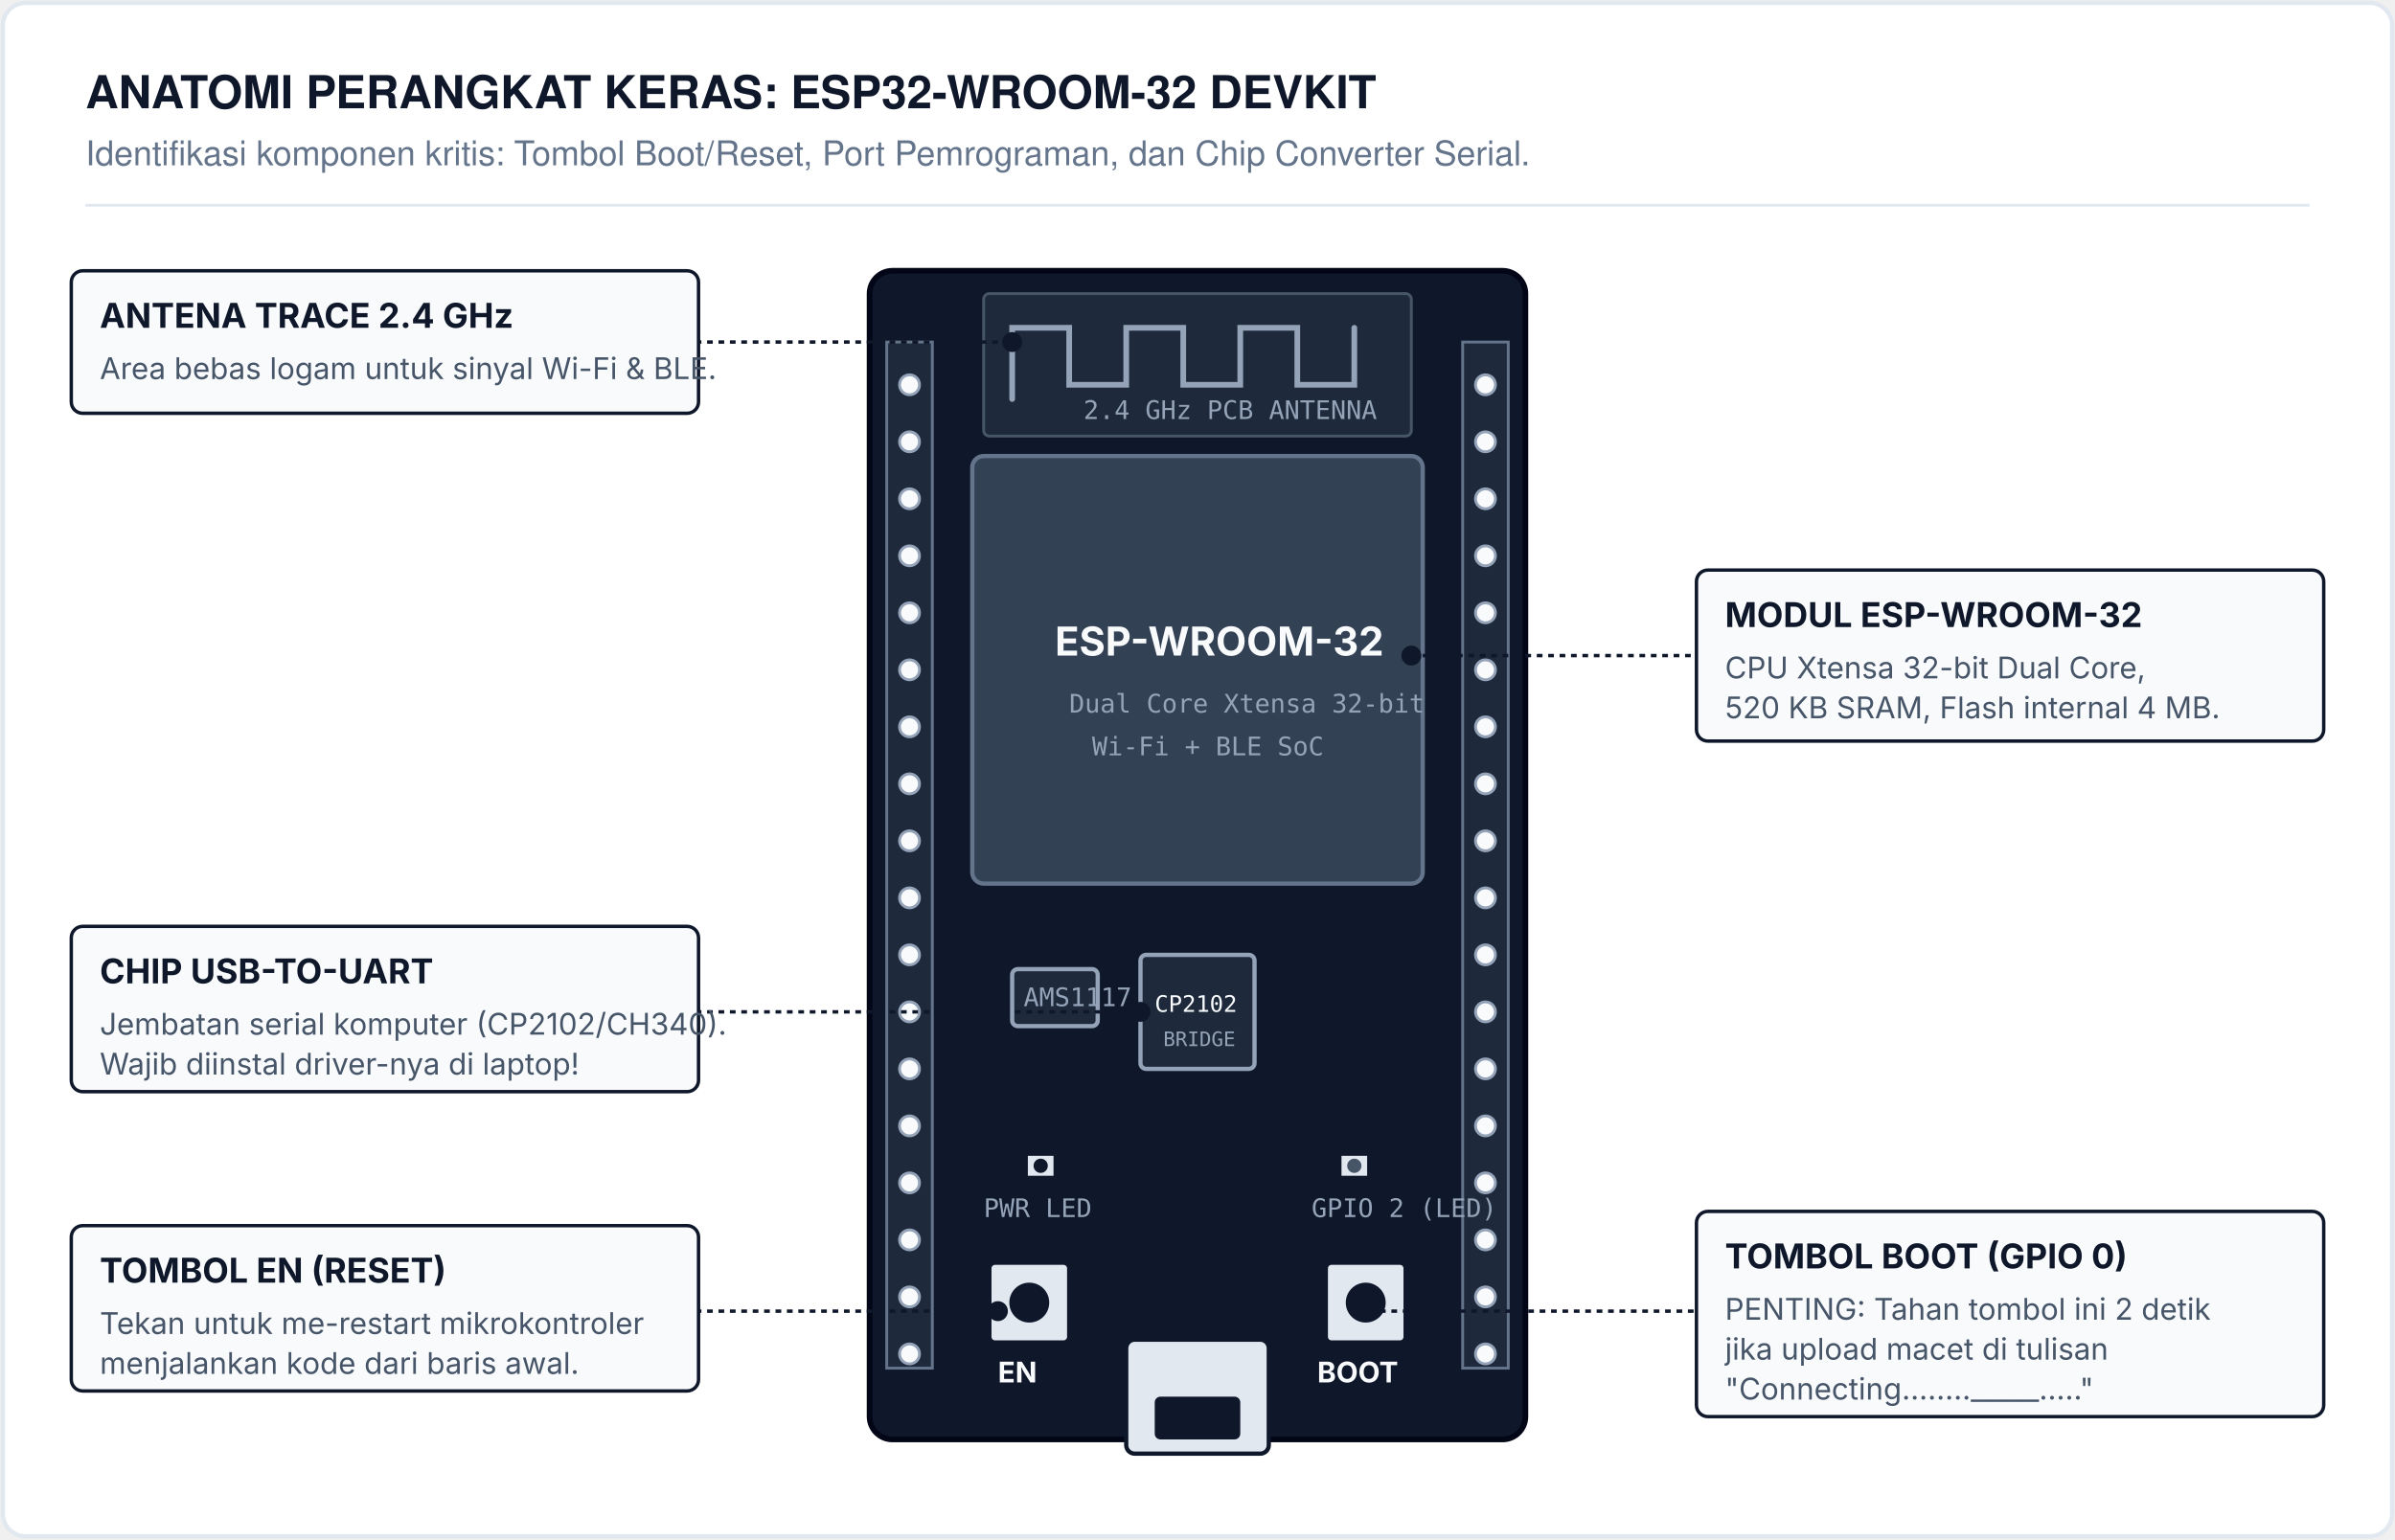
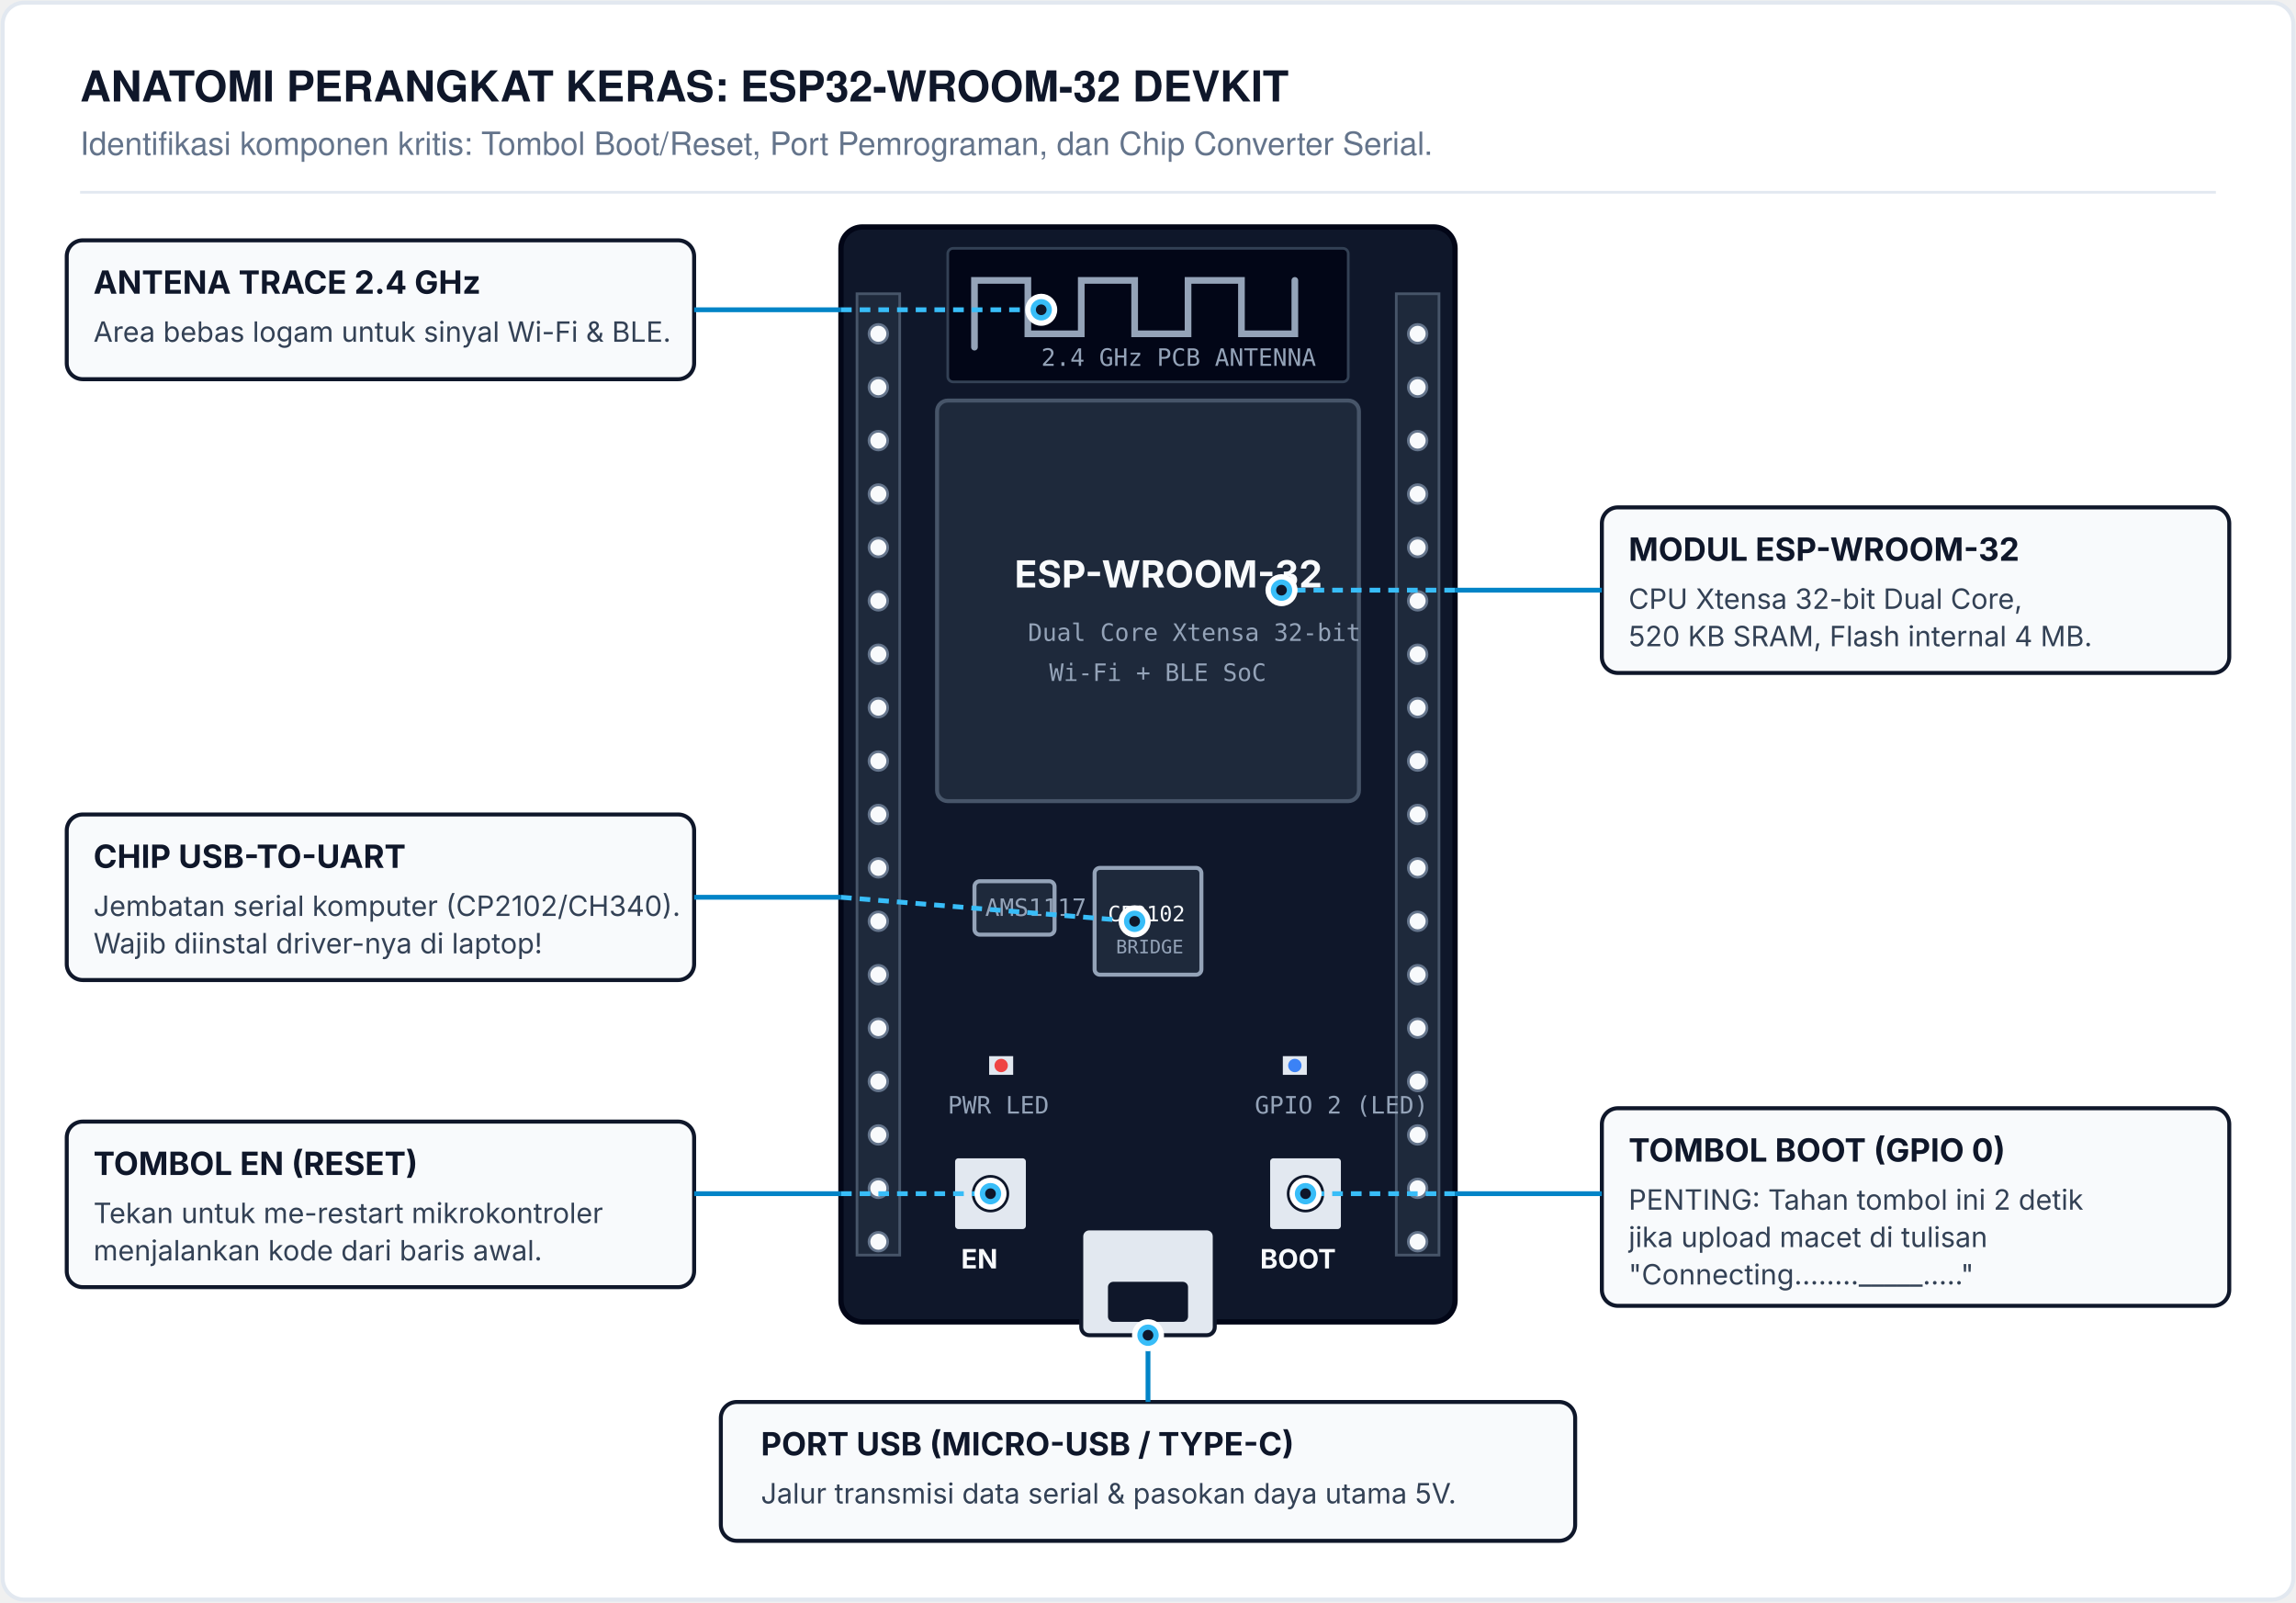
- <svg xmlns="http://www.w3.org/2000/svg" viewBox="0 0 840 540" width="100%" height="100%">
+ <svg xmlns="http://www.w3.org/2000/svg" viewBox="0 0 860 600" width="100%" height="100%">
  <defs>
    <style>
      .bg { fill: #ffffff; stroke: #e2e8f0; stroke-width: 1.5; rx: 8px; }
      .title { font-family: -apple-system, BlinkMacSystemFont, "Segoe UI", Helvetica, Arial, sans-serif; font-size: 16px; font-weight: 700; fill: #0f172a; }
      .subtitle { font-family: -apple-system, BlinkMacSystemFont, "Segoe UI", Helvetica, Arial, sans-serif; font-size: 12px; fill: #64748b; }
      .board-body { fill: #0f172a; stroke: #020617; stroke-width: 2; rx: 8px; }
-       .shield { fill: #334155; stroke: #64748b; stroke-width: 1.5; rx: 4px; }
-       .antenna-zone { fill: #1e293b; stroke: #475569; stroke-width: 1; rx: 2px; }
-       .antenna-trace { stroke: #94a3b8; stroke-width: 2; fill: none; stroke-linecap: round; }
+       .shield { fill: #1e293b; stroke: #475569; stroke-width: 1.5; rx: 4px; }
+       .antenna-zone { fill: #020617; stroke: #334155; stroke-width: 1; rx: 2px; }
+       .antenna-trace { stroke: #94a3b8; stroke-width: 2.5; fill: none; stroke-linecap: round; }
      .ic-chip { fill: #1e293b; stroke: #94a3b8; stroke-width: 1.5; rx: 2px; }
      .usb-port { fill: #e2e8f0; stroke: #0f172a; stroke-width: 1.5; rx: 3px; }
      .btn-body { fill: #e2e8f0; stroke: #0f172a; stroke-width: 1.5; rx: 2px; }
      .btn-actuator { fill: #0f172a; rx: 2px; }
-       .pin-header { fill: #1e293b; stroke: #64748b; stroke-width: 1; }
-       .pin-hole { fill: #f8fafc; stroke: #94a3b8; stroke-width: 1; }
-       .callout-line { stroke: #0f172a; stroke-width: 1.2; stroke-dasharray: 2 2; fill: none; }
-       .callout-dot { fill: #0f172a; }
-       .card-tag { fill: #f8fafc; stroke: #0f172a; stroke-width: 1.2; rx: 4px; }
+       .pin-header { fill: #1e293b; stroke: #475569; stroke-width: 1; }
+       .pin-hole { fill: #f8fafc; stroke: #64748b; stroke-width: 1; }
+       
+       /* High-contrast Leader Lines (Visible on both white canvas and dark board) */
+       .pointer-line-outer { stroke: #0284c7; stroke-width: 1.8; fill: none; }
+       .pointer-line-inner { stroke: #38bdf8; stroke-width: 1.8; stroke-dasharray: 4 3; fill: none; }
+       .target-bullseye { fill: #38bdf8; stroke: #ffffff; stroke-width: 2; }
+       .target-center { fill: #0f172a; }
+ 
+       .card-tag { fill: #f8fafc; stroke: #0f172a; stroke-width: 1.5; rx: 6px; }
      .tag-title { font-family: -apple-system, BlinkMacSystemFont, "Segoe UI", sans-serif; font-size: 12px; font-weight: 700; fill: #0f172a; }
-       .tag-desc { font-family: -apple-system, BlinkMacSystemFont, "Segoe UI", sans-serif; font-size: 10.5px; fill: #475569; }
+       .tag-desc { font-family: -apple-system, BlinkMacSystemFont, "Segoe UI", sans-serif; font-size: 10.5px; fill: #334155; }
      .tech-label { font-family: "SFMono-Regular", Consolas, Menlo, monospace; font-size: 9px; fill: #94a3b8; }
    </style>
  </defs>
-   <rect width="838" height="538" x="1" y="1" class="bg" />
+   <rect width="858" height="598" x="1" y="1" class="bg" />
  <text x="30" y="38" class="title">ANATOMI PERANGKAT KERAS: ESP32-WROOM-32 DEVKIT</text>
  <text x="30" y="58" class="subtitle">Identifikasi komponen kritis: Tombol Boot/Reset, Port Pemrograman, dan Chip Converter Serial.</text>
-   <line x1="30" y1="72" x2="810" y2="72" stroke="#e2e8f0" stroke-width="1" />
-   <g transform="translate(305, 95)">
+   <line x1="30" y1="72" x2="830" y2="72" stroke="#e2e8f0" stroke-width="1" />
+   <g transform="translate(315, 85)">
    <rect x="0" y="0" width="230" height="410" class="board-body" />
    <rect x="6" y="25" width="16" height="360" class="pin-header" />
    <rect x="208" y="25" width="16" height="360" class="pin-header" />
    <g>
      <circle cx="14" cy="40" r="3.5" class="pin-hole" />
      <circle cx="14" cy="60" r="3.5" class="pin-hole" />
      <circle cx="14" cy="80" r="3.5" class="pin-hole" />
      <circle cx="14" cy="100" r="3.5" class="pin-hole" />
      <circle cx="14" cy="120" r="3.5" class="pin-hole" />
      <circle cx="14" cy="140" r="3.5" class="pin-hole" />
      <circle cx="14" cy="160" r="3.5" class="pin-hole" />
      <circle cx="14" cy="180" r="3.5" class="pin-hole" />
      <circle cx="14" cy="200" r="3.5" class="pin-hole" />
      <circle cx="14" cy="220" r="3.5" class="pin-hole" />
      <circle cx="14" cy="240" r="3.5" class="pin-hole" />
      <circle cx="14" cy="260" r="3.5" class="pin-hole" />
      <circle cx="14" cy="280" r="3.5" class="pin-hole" />
      <circle cx="14" cy="300" r="3.5" class="pin-hole" />
      <circle cx="14" cy="320" r="3.5" class="pin-hole" />
      <circle cx="14" cy="340" r="3.5" class="pin-hole" />
      <circle cx="14" cy="360" r="3.5" class="pin-hole" />
      <circle cx="14" cy="380" r="3.5" class="pin-hole" />
      <circle cx="216" cy="40" r="3.5" class="pin-hole" />
      <circle cx="216" cy="60" r="3.5" class="pin-hole" />
      <circle cx="216" cy="80" r="3.5" class="pin-hole" />
      <circle cx="216" cy="100" r="3.5" class="pin-hole" />
      <circle cx="216" cy="120" r="3.5" class="pin-hole" />
      <circle cx="216" cy="140" r="3.5" class="pin-hole" />
      <circle cx="216" cy="160" r="3.5" class="pin-hole" />
      <circle cx="216" cy="180" r="3.5" class="pin-hole" />
      <circle cx="216" cy="200" r="3.5" class="pin-hole" />
      <circle cx="216" cy="220" r="3.5" class="pin-hole" />
      <circle cx="216" cy="240" r="3.5" class="pin-hole" />
      <circle cx="216" cy="260" r="3.5" class="pin-hole" />
      <circle cx="216" cy="280" r="3.5" class="pin-hole" />
      <circle cx="216" cy="300" r="3.5" class="pin-hole" />
      <circle cx="216" cy="320" r="3.5" class="pin-hole" />
      <circle cx="216" cy="340" r="3.5" class="pin-hole" />
      <circle cx="216" cy="360" r="3.5" class="pin-hole" />
      <circle cx="216" cy="380" r="3.5" class="pin-hole" />
    </g>
    <rect x="40" y="8" width="150" height="50" class="antenna-zone" />
    <path d="M 50 45 L 50 20 L 70 20 L 70 40 L 90 40 L 90 20 L 110 20 L 110 40 L 130 40 L 130 20 L 150 20 L 150 40 L 170 40 L 170 20" class="antenna-trace" />
    <text x="75" y="52" class="tech-label">2.4 GHz PCB ANTENNA</text>
    <rect x="36" y="65" width="158" height="150" class="shield" />
    <text x="65" y="135" font-family="-apple-system, sans-serif" font-size="14px" font-weight="700" fill="#f8fafc">ESP-WROOM-32</text>
    <text x="70" y="155" class="tech-label">Dual Core Xtensa 32-bit</text>
    <text x="78" y="170" class="tech-label">Wi-Fi + BLE SoC</text>
    <rect x="95" y="240" width="40" height="40" class="ic-chip" />
    <text x="100" y="260" font-family="monospace" font-size="8px" fill="#f8fafc">CP2102</text>
    <text x="103" y="272" font-family="monospace" font-size="7px" fill="#94a3b8">BRIDGE</text>
    <rect x="50" y="245" width="30" height="20" class="ic-chip" />
    <text x="54" y="258" class="tech-label">AMS1117</text>
    <rect x="55" y="310" width="10" height="8" fill="#e2e8f0" stroke="#0f172a" stroke-width="1" />
-     <circle cx="60" cy="314" r="2.5" fill="#0f172a" />
+     <circle cx="60" cy="314" r="2.5" fill="#ef4444" />
    <text x="40" y="332" class="tech-label">PWR LED</text>
    <rect x="165" y="310" width="10" height="8" fill="#e2e8f0" stroke="#0f172a" stroke-width="1" />
-     <circle cx="170" cy="314" r="2.5" fill="#475569" />
+     <circle cx="170" cy="314" r="2.5" fill="#3b82f6" />
    <text x="155" y="332" class="tech-label">GPIO 2 (LED)</text>
    <rect x="42" y="348" width="28" height="28" class="btn-body" />
    <circle cx="56" cy="362" r="7" class="btn-actuator" />
    <text x="45" y="390" font-family="-apple-system, sans-serif" font-size="10px" font-weight="700" fill="#f8fafc">EN</text>
    <rect x="160" y="348" width="28" height="28" class="btn-body" />
    <circle cx="174" cy="362" r="7" class="btn-actuator" />
    <text x="157" y="390" font-family="-apple-system, sans-serif" font-size="10px" font-weight="700" fill="#f8fafc">BOOT</text>
    <rect x="90" y="375" width="50" height="40" class="usb-port" />
    <rect x="100" y="395" width="30" height="15" fill="#0f172a" rx="2" />
  </g>
-   <line x1="180" y1="460" x2="350" y2="460" class="callout-line" />
-   <circle cx="350" cy="460" r="3.5" class="callout-dot" />
-   <rect x="25" y="430" width="220" height="58" class="card-tag" />
-   <text x="35" y="450" class="tag-title">TOMBOL EN (RESET)</text>
-   <text x="35" y="468" class="tag-desc">Tekan untuk me-restart mikrokontroler</text>
-   <text x="35" y="482" class="tag-desc">menjalankan kode dari baris awal.</text>
-   <line x1="180" y1="355" x2="400" y2="355" class="callout-line" />
-   <circle cx="400" cy="355" r="3.5" class="callout-dot" />
-   <rect x="25" y="325" width="220" height="58" class="card-tag" />
-   <text x="35" y="345" class="tag-title">CHIP USB-TO-UART</text>
-   <text x="35" y="363" class="tag-desc">Jembatan serial komputer (CP2102/CH340).</text>
-   <text x="35" y="377" class="tag-desc">Wajib diinstal driver-nya di laptop!</text>
-   <line x1="180" y1="120" x2="355" y2="120" class="callout-line" />
-   <circle cx="355" cy="120" r="3.5" class="callout-dot" />
-   <rect x="25" y="95" width="220" height="50" class="card-tag" />
-   <text x="35" y="115" class="tag-title">ANTENA TRACE 2.4 GHz</text>
-   <text x="35" y="133" class="tag-desc">Area bebas logam untuk sinyal Wi-Fi &amp; BLE.</text>
-   <line x1="495" y1="230" x2="595" y2="230" class="callout-line" />
-   <circle cx="495" cy="230" r="3.5" class="callout-dot" />
-   <rect x="595" y="200" width="220" height="60" class="card-tag" />
-   <text x="605" y="220" class="tag-title">MODUL ESP-WROOM-32</text>
-   <text x="605" y="238" class="tag-desc">CPU Xtensa 32-bit Dual Core,</text>
-   <text x="605" y="252" class="tag-desc">520 KB SRAM, Flash internal 4 MB.</text>
-   <line x1="480" y1="460" x2="595" y2="460" class="callout-line" />
-   <circle cx="480" cy="460" r="3.5" class="callout-dot" />
-   <rect x="595" y="425" width="220" height="72" class="card-tag" />
-   <text x="605" y="445" class="tag-title">TOMBOL BOOT (GPIO 0)</text>
-   <text x="605" y="463" class="tag-desc">PENTING: Tahan tombol ini 2 detik</text>
-   <text x="605" y="477" class="tag-desc">jika upload macet di tulisan</text>
-   <text x="605" y="491" class="tag-desc">"Connecting........_____....."</text>
-   <line x1="420" y1="510" x2="420" y2="520" />
+   <rect x="25" y="90" width="235" height="52" class="card-tag" />
+   <text x="35" y="110" class="tag-title">ANTENA TRACE 2.4 GHz</text>
+   <text x="35" y="128" class="tag-desc">Area bebas logam untuk sinyal Wi-Fi &amp; BLE.</text>
+   <line x1="260" y1="116" x2="315" y2="116" class="pointer-line-outer" />
+   <line x1="315" y1="116" x2="390" y2="116" class="pointer-line-inner" />
+   <circle cx="390" cy="116" r="5" class="target-bullseye" />
+   <circle cx="390" cy="116" r="2" class="target-center" />
+   <rect x="25" y="305" width="235" height="62" class="card-tag" />
+   <text x="35" y="325" class="tag-title">CHIP USB-TO-UART</text>
+   <text x="35" y="343" class="tag-desc">Jembatan serial komputer (CP2102/CH340).</text>
+   <text x="35" y="357" class="tag-desc">Wajib diinstal driver-nya di laptop!</text>
+   <line x1="260" y1="336" x2="315" y2="336" class="pointer-line-outer" />
+   <line x1="315" y1="336" x2="425" y2="345" class="pointer-line-inner" />
+   <circle cx="425" cy="345" r="5" class="target-bullseye" />
+   <circle cx="425" cy="345" r="2" class="target-center" />
+   <rect x="25" y="420" width="235" height="62" class="card-tag" />
+   <text x="35" y="440" class="tag-title">TOMBOL EN (RESET)</text>
+   <text x="35" y="458" class="tag-desc">Tekan untuk me-restart mikrokontroler</text>
+   <text x="35" y="472" class="tag-desc">menjalankan kode dari baris awal.</text>
+   <line x1="260" y1="447" x2="315" y2="447" class="pointer-line-outer" />
+   <line x1="315" y1="447" x2="371" y2="447" class="pointer-line-inner" />
+   <circle cx="371" cy="447" r="5" class="target-bullseye" />
+   <circle cx="371" cy="447" r="2" class="target-center" />
+   <rect x="600" y="190" width="235" height="62" class="card-tag" />
+   <text x="610" y="210" class="tag-title">MODUL ESP-WROOM-32</text>
+   <text x="610" y="228" class="tag-desc">CPU Xtensa 32-bit Dual Core,</text>
+   <text x="610" y="242" class="tag-desc">520 KB SRAM, Flash internal 4 MB.</text>
+   <line x1="600" y1="221" x2="545" y2="221" class="pointer-line-outer" />
+   <line x1="545" y1="221" x2="480" y2="221" class="pointer-line-inner" />
+   <circle cx="480" cy="221" r="5" class="target-bullseye" />
+   <circle cx="480" cy="221" r="2" class="target-center" />
+   <rect x="600" y="415" width="235" height="74" class="card-tag" />
+   <text x="610" y="435" class="tag-title">TOMBOL BOOT (GPIO 0)</text>
+   <text x="610" y="453" class="tag-desc">PENTING: Tahan tombol ini 2 detik</text>
+   <text x="610" y="467" class="tag-desc">jika upload macet di tulisan</text>
+   <text x="610" y="481" class="tag-desc">"Connecting........_____....."</text>
+   <line x1="600" y1="447" x2="545" y2="447" class="pointer-line-outer" />
+   <line x1="545" y1="447" x2="489" y2="447" class="pointer-line-inner" />
+   <circle cx="489" cy="447" r="5" class="target-bullseye" />
+   <circle cx="489" cy="447" r="2" class="target-center" />
+   <rect x="270" y="525" width="320" height="52" class="card-tag" />
+   <text x="285" y="545" class="tag-title">PORT USB (MICRO-USB / TYPE-C)</text>
+   <text x="285" y="563" class="tag-desc">Jalur transmisi data serial &amp; pasokan daya utama 5V.</text>
+   <line x1="430" y1="525" x2="430" y2="500" class="pointer-line-outer" />
+   <circle cx="430" cy="500" r="5" class="target-bullseye" />
+   <circle cx="430" cy="500" r="2" class="target-center" />
</svg>
